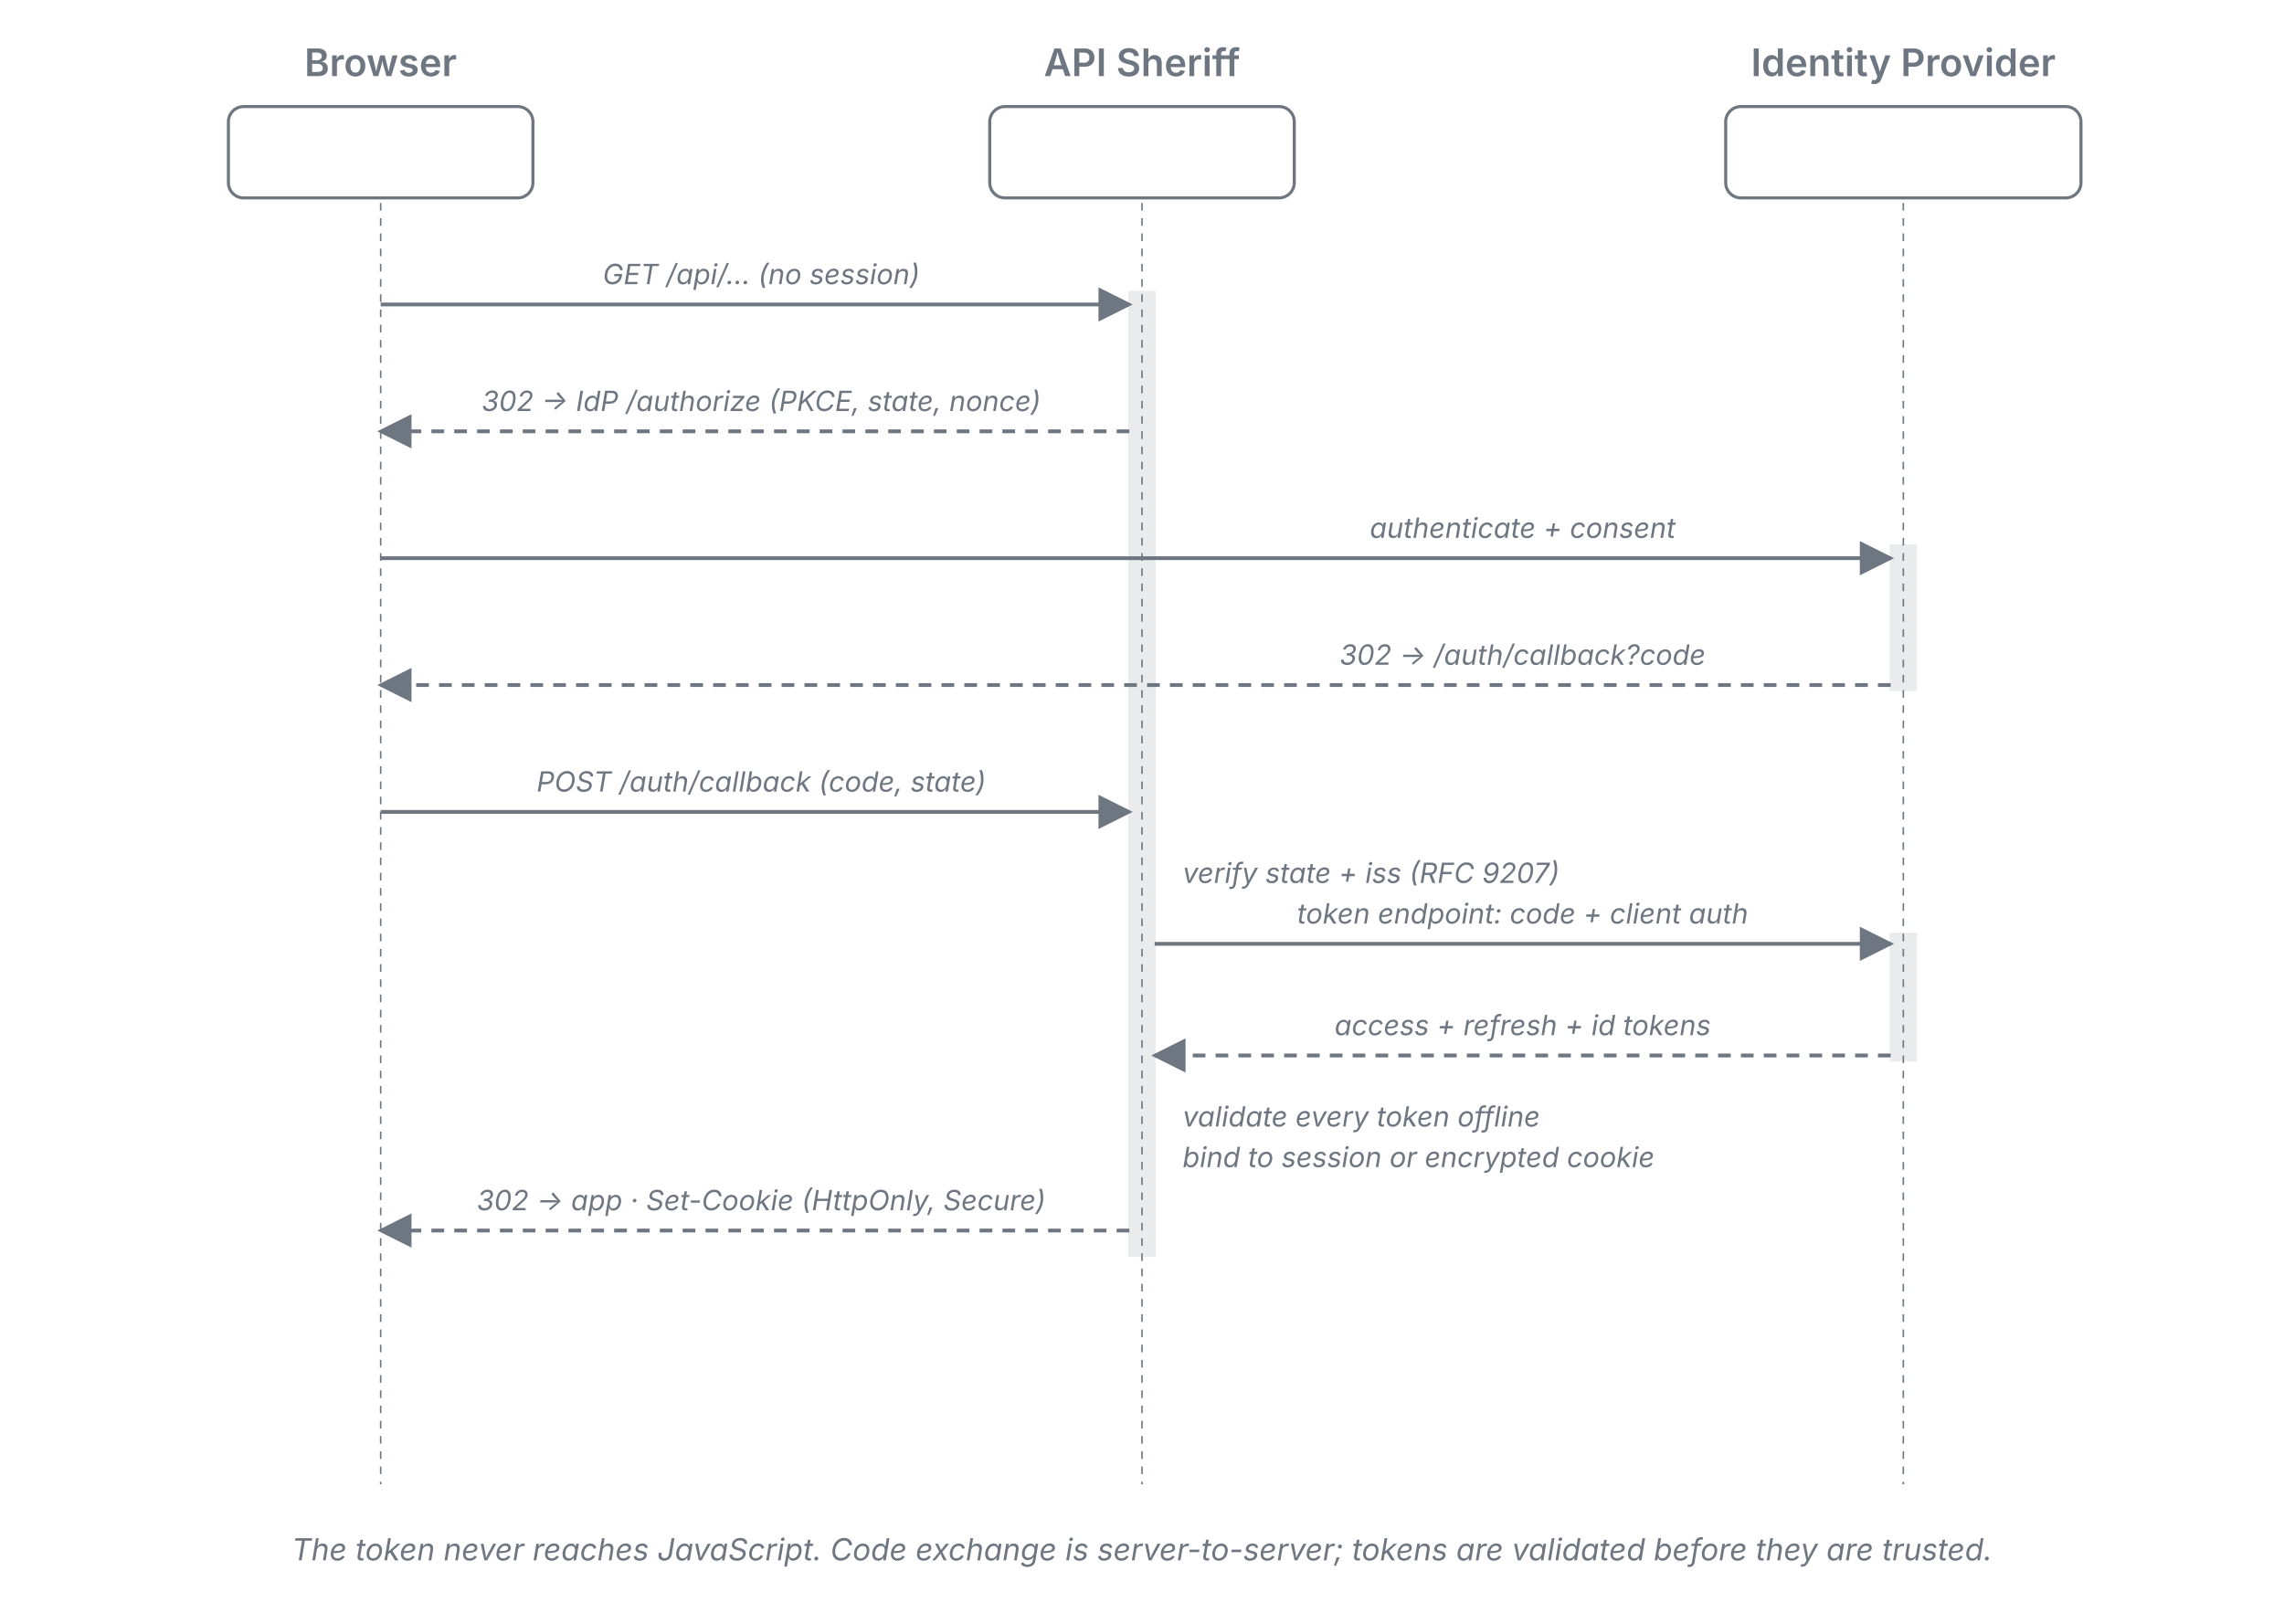
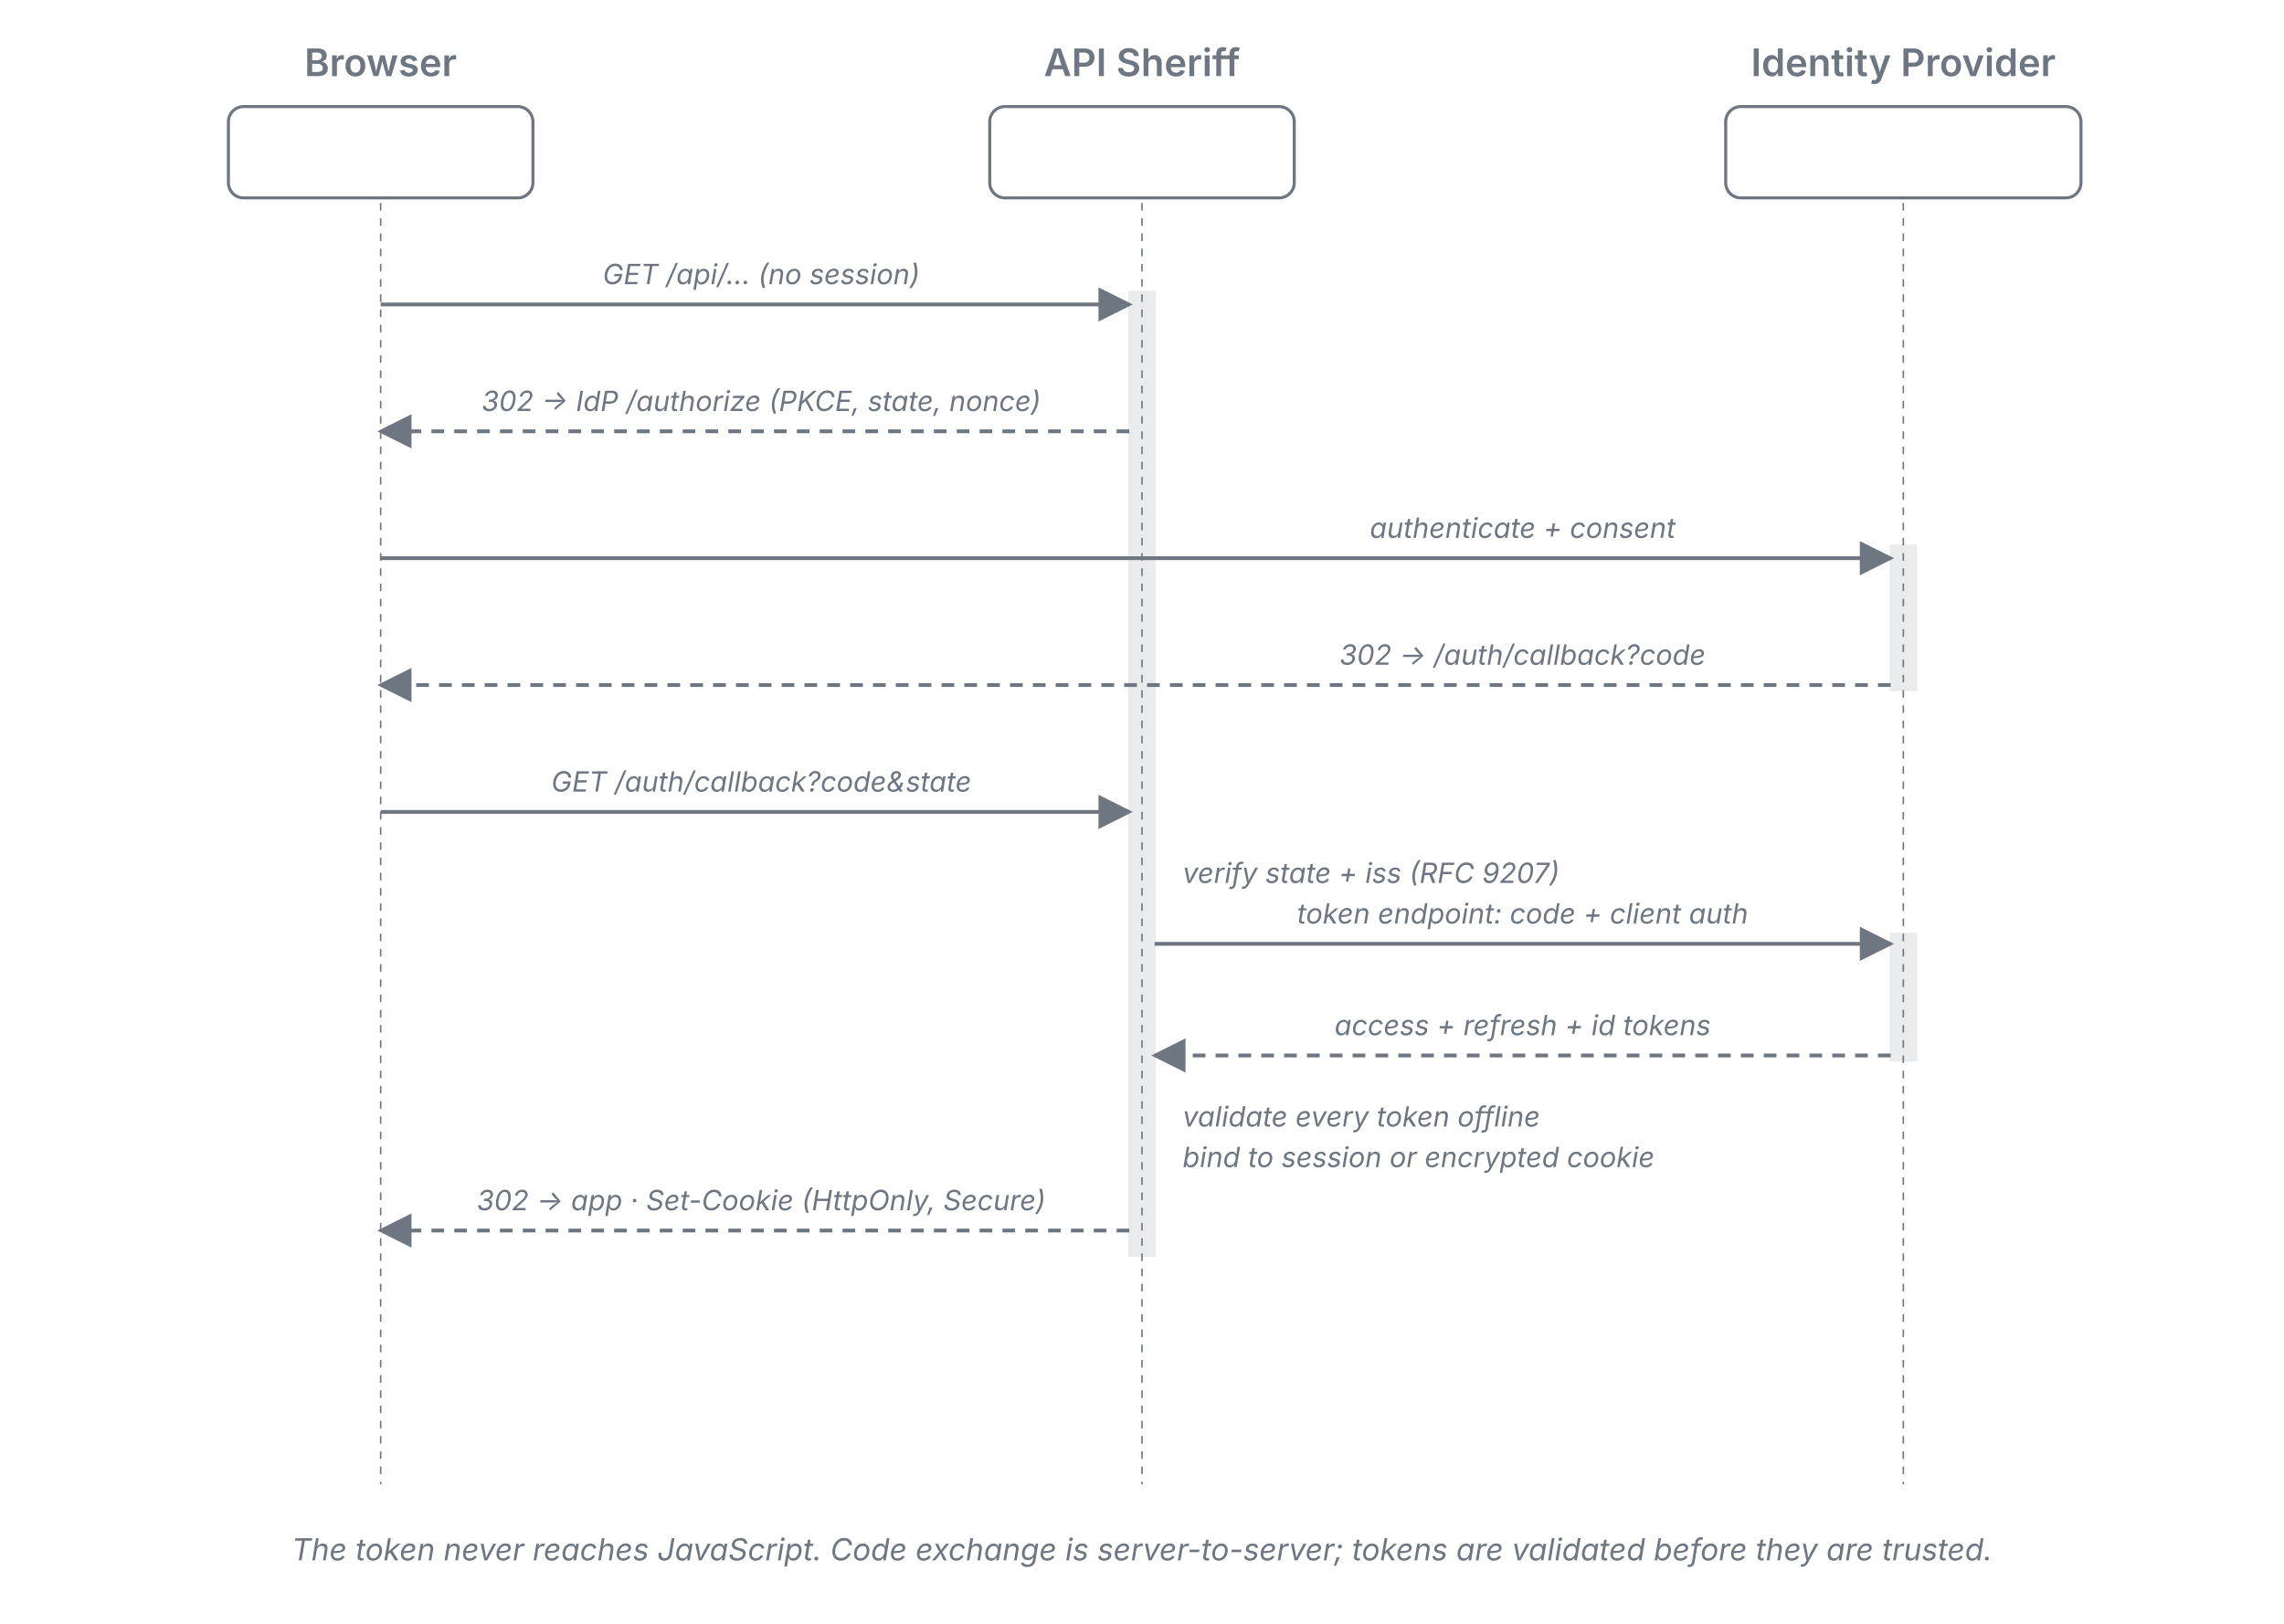
<svg xmlns="http://www.w3.org/2000/svg" viewBox="0 0 900 640" role="img" aria-labelledby="title desc" font-family="ui-sans-serif, -apple-system, system-ui, 'Segoe UI', sans-serif">
  <defs>
    <marker id="arrow" viewBox="0 0 10 10" refX="9" refY="5" markerWidth="9" markerHeight="9" orient="auto">
      <path d="M0,0 L10,5 L0,10 z" class="arrow-fill" />
    </marker>
    <style>
      .col-header   { font-size: 15px; font-weight: 600; fill: #6e7681; text-anchor: middle; }
      .stroke       { stroke: #6e7681; stroke-width: 1.2; fill: none; }
      .sep          { stroke: #6e7681; stroke-width: 0.6; stroke-dasharray: 3 3; }
      .arrow        { stroke: #6e7681; stroke-width: 1.5; fill: none; }
      .arrow-return { stroke: #6e7681; stroke-width: 1.5; fill: none; stroke-dasharray: 5 4; }
      .arrow-fill   { fill: #6e7681; }
      .arrow-lbl    { font-size: 11px; fill: #6e7681; text-anchor: middle; font-style: italic; }
      .activation   { stroke: #6e7681; stroke-width: 0.8; fill: #6e7681; opacity: 0.15; }
      .note         { font-size: 11px; fill: #6e7681; text-anchor: start; font-style: italic; }
      .caption      { font-size: 12px; fill: #6e7681; text-anchor: middle; font-style: italic; }
    </style>
  </defs>
  <text x="150" y="30" class="col-header">Browser</text>
  <rect class="stroke" x="90" y="42" width="120" height="36" rx="6" />
  <line class="sep" x1="150" y1="80" x2="150" y2="585" />
  <text x="450" y="30" class="col-header">API Sheriff</text>
  <rect class="stroke" x="390" y="42" width="120" height="36" rx="6" />
  <line class="sep" x1="450" y1="80" x2="450" y2="585" />
  <text x="750" y="30" class="col-header">Identity Provider</text>
  <rect class="stroke" x="680" y="42" width="140" height="36" rx="6" />
  <line class="sep" x1="750" y1="80" x2="750" y2="585" />
  <rect class="activation" x="445" y="115" width="10" height="380" />
  <rect class="activation" x="745" y="215" width="10" height="57" />
  <rect class="activation" x="745" y="368" width="10" height="50" />
  <line class="arrow" x1="150" y1="120" x2="445" y2="120" marker-end="url(#arrow)" />
  <text x="300" y="112" class="arrow-lbl">GET /api/… (no session)</text>
  <line class="arrow-return" x1="445" y1="170" x2="150" y2="170" marker-end="url(#arrow)" />
  <text x="300" y="162" class="arrow-lbl">302 → IdP /authorize (PKCE, state, nonce)</text>
  <line class="arrow" x1="150" y1="220" x2="745" y2="220" marker-end="url(#arrow)" />
  <text x="600" y="212" class="arrow-lbl">authenticate + consent</text>
  <line class="arrow-return" x1="745" y1="270" x2="150" y2="270" marker-end="url(#arrow)" />
  <text x="600" y="262" class="arrow-lbl">302 → /auth/callback?code</text>
  <line class="arrow" x1="150" y1="320" x2="445" y2="320" marker-end="url(#arrow)" />
-   <text x="300" y="312" class="arrow-lbl">POST /auth/callback (code, state)</text>
+   <text x="300" y="312" class="arrow-lbl">GET /auth/callback?code&amp;state</text>
  <text x="466" y="348" class="note">verify state + iss (RFC 9207)</text>
  <line class="arrow" x1="455" y1="372" x2="745" y2="372" marker-end="url(#arrow)" />
  <text x="600" y="364" class="arrow-lbl">token endpoint: code + client auth</text>
  <line class="arrow-return" x1="745" y1="416" x2="455" y2="416" marker-end="url(#arrow)" />
  <text x="600" y="408" class="arrow-lbl">access + refresh + id tokens</text>
  <text x="466" y="444" class="note">validate every token offline</text>
  <text x="466" y="460" class="note">bind to session or encrypted cookie</text>
  <line class="arrow-return" x1="445" y1="485" x2="150" y2="485" marker-end="url(#arrow)" />
  <text x="300" y="477" class="arrow-lbl">302 → app · Set-Cookie (HttpOnly, Secure)</text>
  <text x="450" y="615" class="caption">The token never reaches JavaScript. Code exchange is server-to-server; tokens are validated before they are trusted.</text>
</svg>
